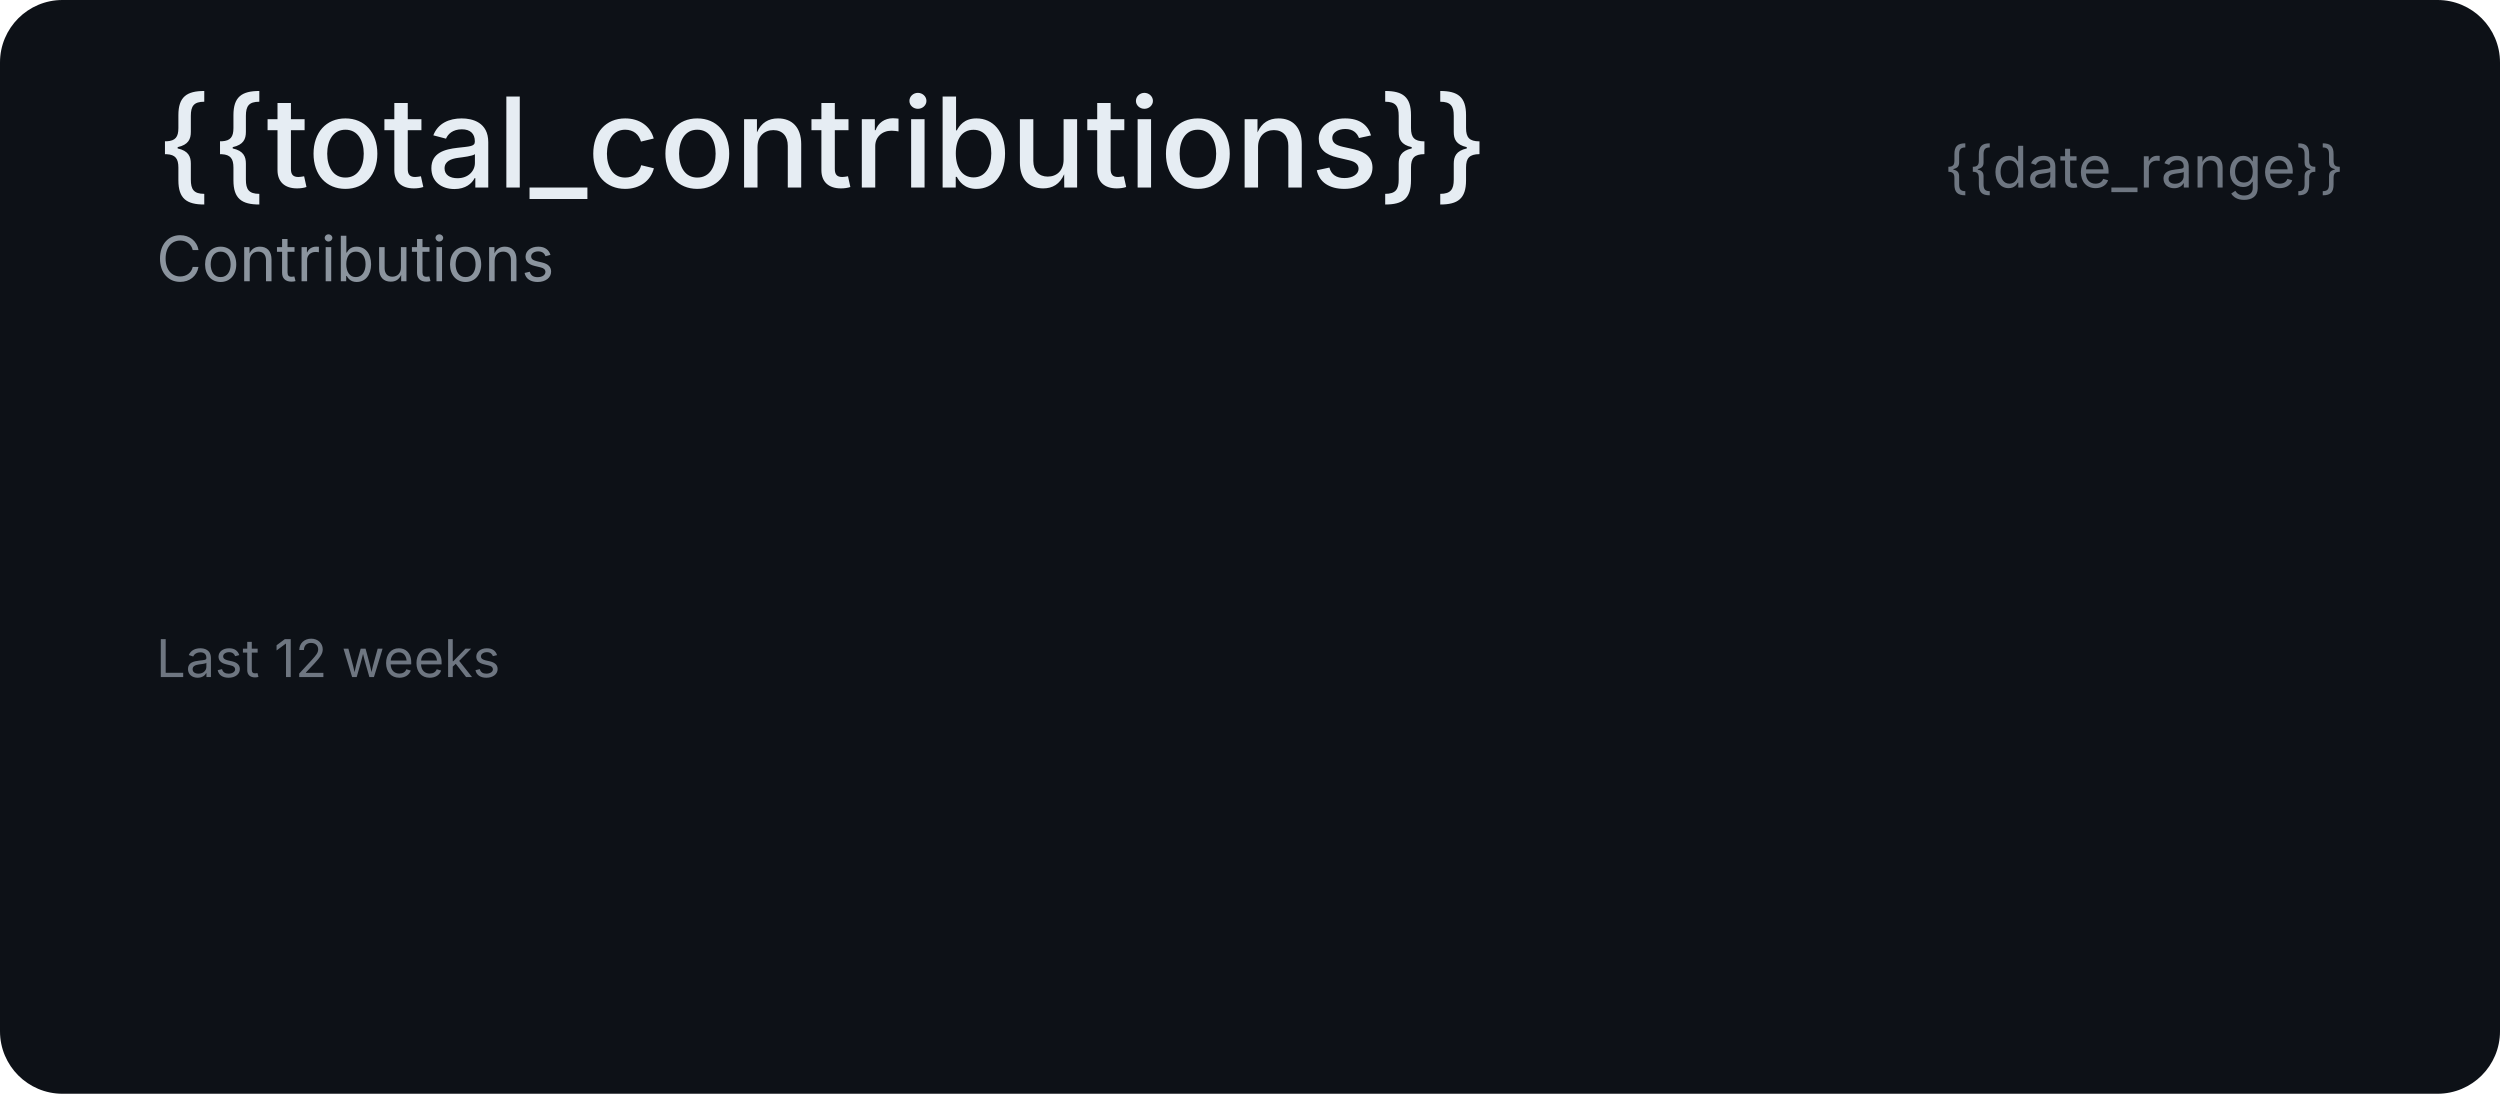
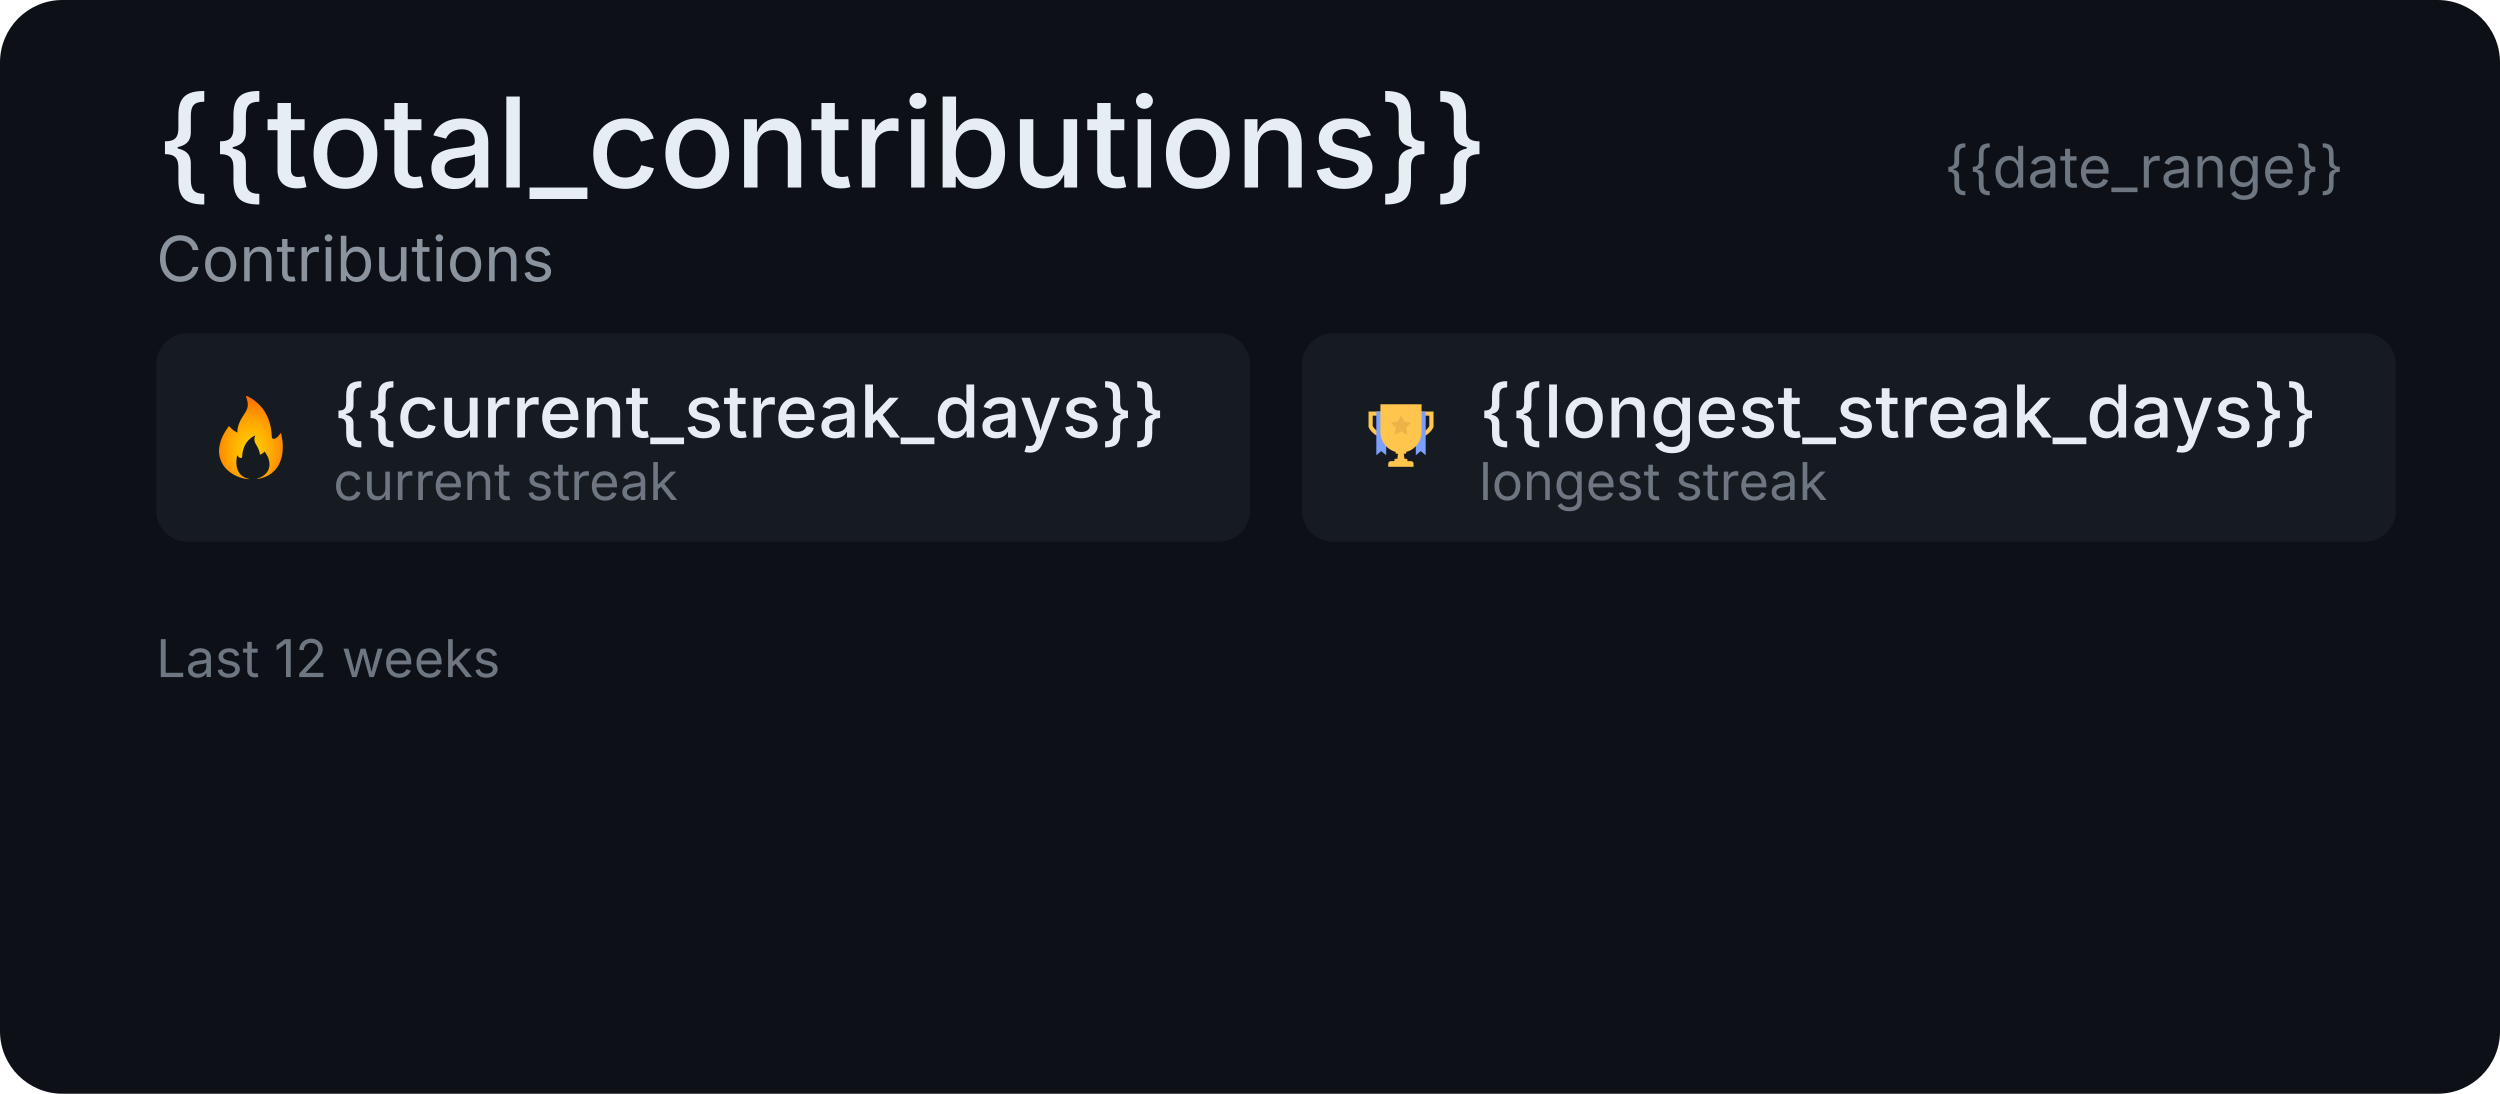
<svg xmlns="http://www.w3.org/2000/svg" width="480" height="210" viewBox="0 0 480 210">
  <defs>
    <radialGradient id="flameGradient" cx="50%" cy="65%" r="65%">
      <stop offset="0%" stop-color="#FFD600" />
      <stop offset="55%" stop-color="#FFA500" />
      <stop offset="100%" stop-color="#FF6A00" />
    </radialGradient>
  </defs>
  <style>
    .day-bar { cursor: pointer; }
    .day-bar .tooltip { opacity: 0; transition: opacity 0.12s ease-out; pointer-events: none; }
    .day-bar:hover .tooltip { opacity: 1; }
    .day-bar .bar { transition: stroke-opacity 0.12s ease-out; }
    .day-bar:hover .bar { stroke: #e6edf3; stroke-width: 1; stroke-opacity: 0.7; }
  </style>
  <rect width="480" height="210" fill="#0d1117" rx="12" />
  <text x="30" y="36" font-family="-apple-system, BlinkMacSystemFont, 'Segoe UI', sans-serif" font-size="24" font-weight="500" fill="#e6edf3">{{total_contributions}}</text>
  <text x="450" y="36" font-family="-apple-system, BlinkMacSystemFont, 'Segoe UI', sans-serif" font-size="11" fill="#6e7681" text-anchor="end">{{date_range}}</text>
  <text x="30" y="54" font-family="-apple-system, BlinkMacSystemFont, 'Segoe UI', sans-serif" font-size="12" fill="#8b949e">Contributions</text>
- 
-   {{current_streak_tile}}
- 
-   {{longest_streak_tile}}
- 
+   <rect x="30" y="64" width="210" height="40" rx="6" fill="#161b22" />
+   <g transform="translate(42, 76)">
+     <path d="M5.18 0.00 C5.35 0.02 5.48 0.06 5.63 0.14 C5.65 0.15 5.67 0.16 5.69 0.17 C5.76 0.21 5.83 0.25 5.90 0.28 C5.92 0.29 5.94 0.30 5.96 0.31 C6.46 0.58 6.91 0.91 7.33 1.28 C7.37 1.32 7.37 1.32 7.41 1.35 C7.74 1.64 8.04 1.94 8.30 2.28 C8.32 2.30 8.33 2.32 8.34 2.33 C8.73 2.82 9.04 3.34 9.30 3.90 C9.31 3.93 9.32 3.95 9.33 3.98 C9.66 4.70 9.88 5.44 10.02 6.22 C10.03 6.26 10.03 6.26 10.03 6.30 C10.12 6.75 10.14 7.21 10.18 7.66 C10.18 7.69 10.18 7.71 10.18 7.74 C10.18 7.79 10.19 7.84 10.19 7.88 C10.20 7.98 10.21 8.06 10.24 8.15 C10.39 8.24 10.54 8.27 10.71 8.25 C11.16 8.09 11.45 7.74 11.73 7.36 C11.74 7.34 11.76 7.32 11.78 7.29 C11.79 7.28 11.81 7.26 11.82 7.23 C11.86 7.18 11.86 7.18 11.96 7.12 C12.07 7.67 12.18 8.22 12.24 8.78 C12.24 8.80 12.24 8.83 12.25 8.86 C12.39 10.34 12.24 11.92 11.52 13.24 C11.50 13.28 11.48 13.31 11.47 13.34 C11.15 13.91 10.72 14.41 10.21 14.81 C10.18 14.83 10.15 14.85 10.12 14.88 C9.34 15.49 8.34 15.86 7.36 15.96 C7.36 15.94 7.36 15.92 7.36 15.90 C7.41 15.89 7.41 15.89 7.45 15.87 C8.30 15.61 9.06 15.12 9.48 14.31 C9.83 13.59 9.81 12.80 9.55 12.06 C9.38 11.57 9.11 11.10 8.80 10.68 C8.79 10.70 8.77 10.72 8.76 10.73 C8.61 10.89 8.46 11.02 8.28 11.14 C8.26 11.15 8.24 11.16 8.21 11.18 C8.12 11.24 8.04 11.28 7.93 11.31 C7.92 11.29 7.92 11.27 7.92 11.24 C7.79 10.55 7.57 10.01 7.20 9.41 C6.92 8.97 6.77 8.59 6.86 8.06 C6.91 7.90 6.96 7.74 7.02 7.59 C6.72 7.73 6.44 7.88 6.18 8.09 C6.16 8.10 6.14 8.12 6.13 8.13 C5.16 8.90 4.67 10.01 4.52 11.21 C4.51 11.33 4.51 11.44 4.51 11.55 C4.50 11.71 4.48 11.82 4.37 11.93 C4.24 11.95 4.13 11.96 4.02 11.90 C3.87 11.79 3.74 11.66 3.62 11.53 C3.58 11.50 3.55 11.46 3.52 11.43 C3.30 12.55 3.27 13.79 3.92 14.78 C4.38 15.43 5.07 15.82 5.84 15.95 C5.87 15.96 5.87 15.96 5.90 15.96 C5.90 15.97 5.90 15.98 5.90 15.99 C5.66 16.00 5.45 15.98 5.22 15.94 C5.19 15.94 5.15 15.93 5.12 15.93 C3.45 15.61 1.86 14.77 0.88 13.34 C0.55 12.84 0.33 12.29 0.18 11.71 C0.16 11.65 0.16 11.65 0.15 11.59 C0.00 10.92 0.03 10.10 0.18 9.43 C0.19 9.41 0.19 9.38 0.20 9.35 C0.49 8.04 1.15 6.89 1.93 5.81 C2.03 5.86 2.08 5.90 2.15 5.98 C2.55 6.45 3.03 6.78 3.58 7.06 C3.58 7.04 3.58 7.02 3.58 7.01 C3.54 5.82 4.13 4.67 4.76 3.71 C5.02 3.33 5.27 2.94 5.43 2.50 C5.44 2.46 5.45 2.43 5.47 2.40 C5.71 1.64 5.51 0.86 5.23 0.15 C5.21 0.10 5.19 0.05 5.18 0.00 Z" fill="url(#flameGradient)" stroke="none" />
+   </g>
+   <text x="64" y="84" font-family="-apple-system, BlinkMacSystemFont, 'Segoe UI', sans-serif" font-size="14" font-weight="500" fill="#e6edf3">{{current_streak_days}}</text>
+   <text x="64" y="96" font-family="-apple-system, BlinkMacSystemFont, 'Segoe UI', sans-serif" font-size="10" fill="#6e7681">current streak</text>
+   <rect x="250" y="64" width="210" height="40" rx="6" fill="#161b22" />
+   <g transform="translate(261, 75) scale(0.1333)">
+     <path fill="#FFC54D" d="M74.5,101.6h-5.3v-2c0-0.8-0.6-1.4-1.4-1.4H65l-1-7.3h2.2c0.8,0,1.4-0.6,1.4-1.4s-0.6-1.4-1.4-1.4h-2.6 l-0.3-2h-6.9l-0.3,2h-2.6c-0.8,0-1.4,0.6-1.4,1.4s0.6,1.4,1.4,1.4h2.2l-1,7.3h-2.8c-0.8,0-1.4,0.6-1.4,1.4v2h-5.3 c-2,0-3.6,1.6-3.6,3.6v4.5H78v-4.5C78.1,103.2,76.5,101.6,74.5,101.6z" />
+     <path fill="#FFC54D" d="M75.7,30.1v6h25V51c-1.4,2.6-8.5,14-29,11.5l-0.7,6c2.3,0.3,4.5,0.4,6.6,0.4c22,0,28.7-15.3,29-16l0.2-0.6 V30.1H75.7z" />
+     <path fill="#FFC54D" d="M48.9,68.4l-0.7-6c-20.5,2.6-27.7-8.9-29-11.5V36.1h25v-6h-31v22.2l0.2,0.6c0.3,0.7,7,16,29,16 C44.4,68.8,46.6,68.7,48.9,68.4z" />
+     <polygon fill="#7A9FFF" points="81.3,30.1 81.3,93.1 88.4,87.1 95.5,93.1 95.5,30.1" />
+     <polygon fill="#7A9FFF" points="24.4,93.1 31.5,87.1 38.6,93.1 38.6,30.1 24.4,30.1" />
+     <path fill="#FFC54D" d="M60,89.3L60,89.3c-16.4,0-29.7-13.3-29.7-29.7v-40h59.3v40C89.6,76,76.3,89.3,60,89.3z" />
+     <path fill="#EDB248" d="M60.6,36.5l3.8,7.6c0.1,0.2,0.3,0.4,0.6,0.4l8.4,1.2c0.6,0.1,0.8,0.8,0.4,1.3l-6.1,5.9 c-0.2,0.2-0.3,0.4-0.2,0.7l1.4,8.4c0.1,0.6-0.5,1.1-1.1,0.8l-7.5-4c-0.2-0.1-0.5-0.1-0.7,0l-7.5,4c-0.5,0.3-1.2-0.2-1.1-0.8 l1.4-8.4c0-0.2,0-0.5-0.2-0.7L46.1,47c-0.4-0.4-0.2-1.2,0.4-1.3l8.4-1.2c0.2,0,0.4-0.2,0.6-0.4l3.8-7.6 C59.6,35.9,60.3,35.9,60.6,36.5z" />
+   </g>
+   <text x="284" y="84" font-family="-apple-system, BlinkMacSystemFont, 'Segoe UI', sans-serif" font-size="14" font-weight="500" fill="#e6edf3">{{longest_streak_days}}</text>
+   <text x="284" y="96" font-family="-apple-system, BlinkMacSystemFont, 'Segoe UI', sans-serif" font-size="10" fill="#6e7681">longest streak</text>
  <text x="30" y="130" font-family="-apple-system, BlinkMacSystemFont, 'Segoe UI', sans-serif" font-size="10" fill="#6e7681">Last 12 weeks</text>

  {{sparkline}}
</svg>
